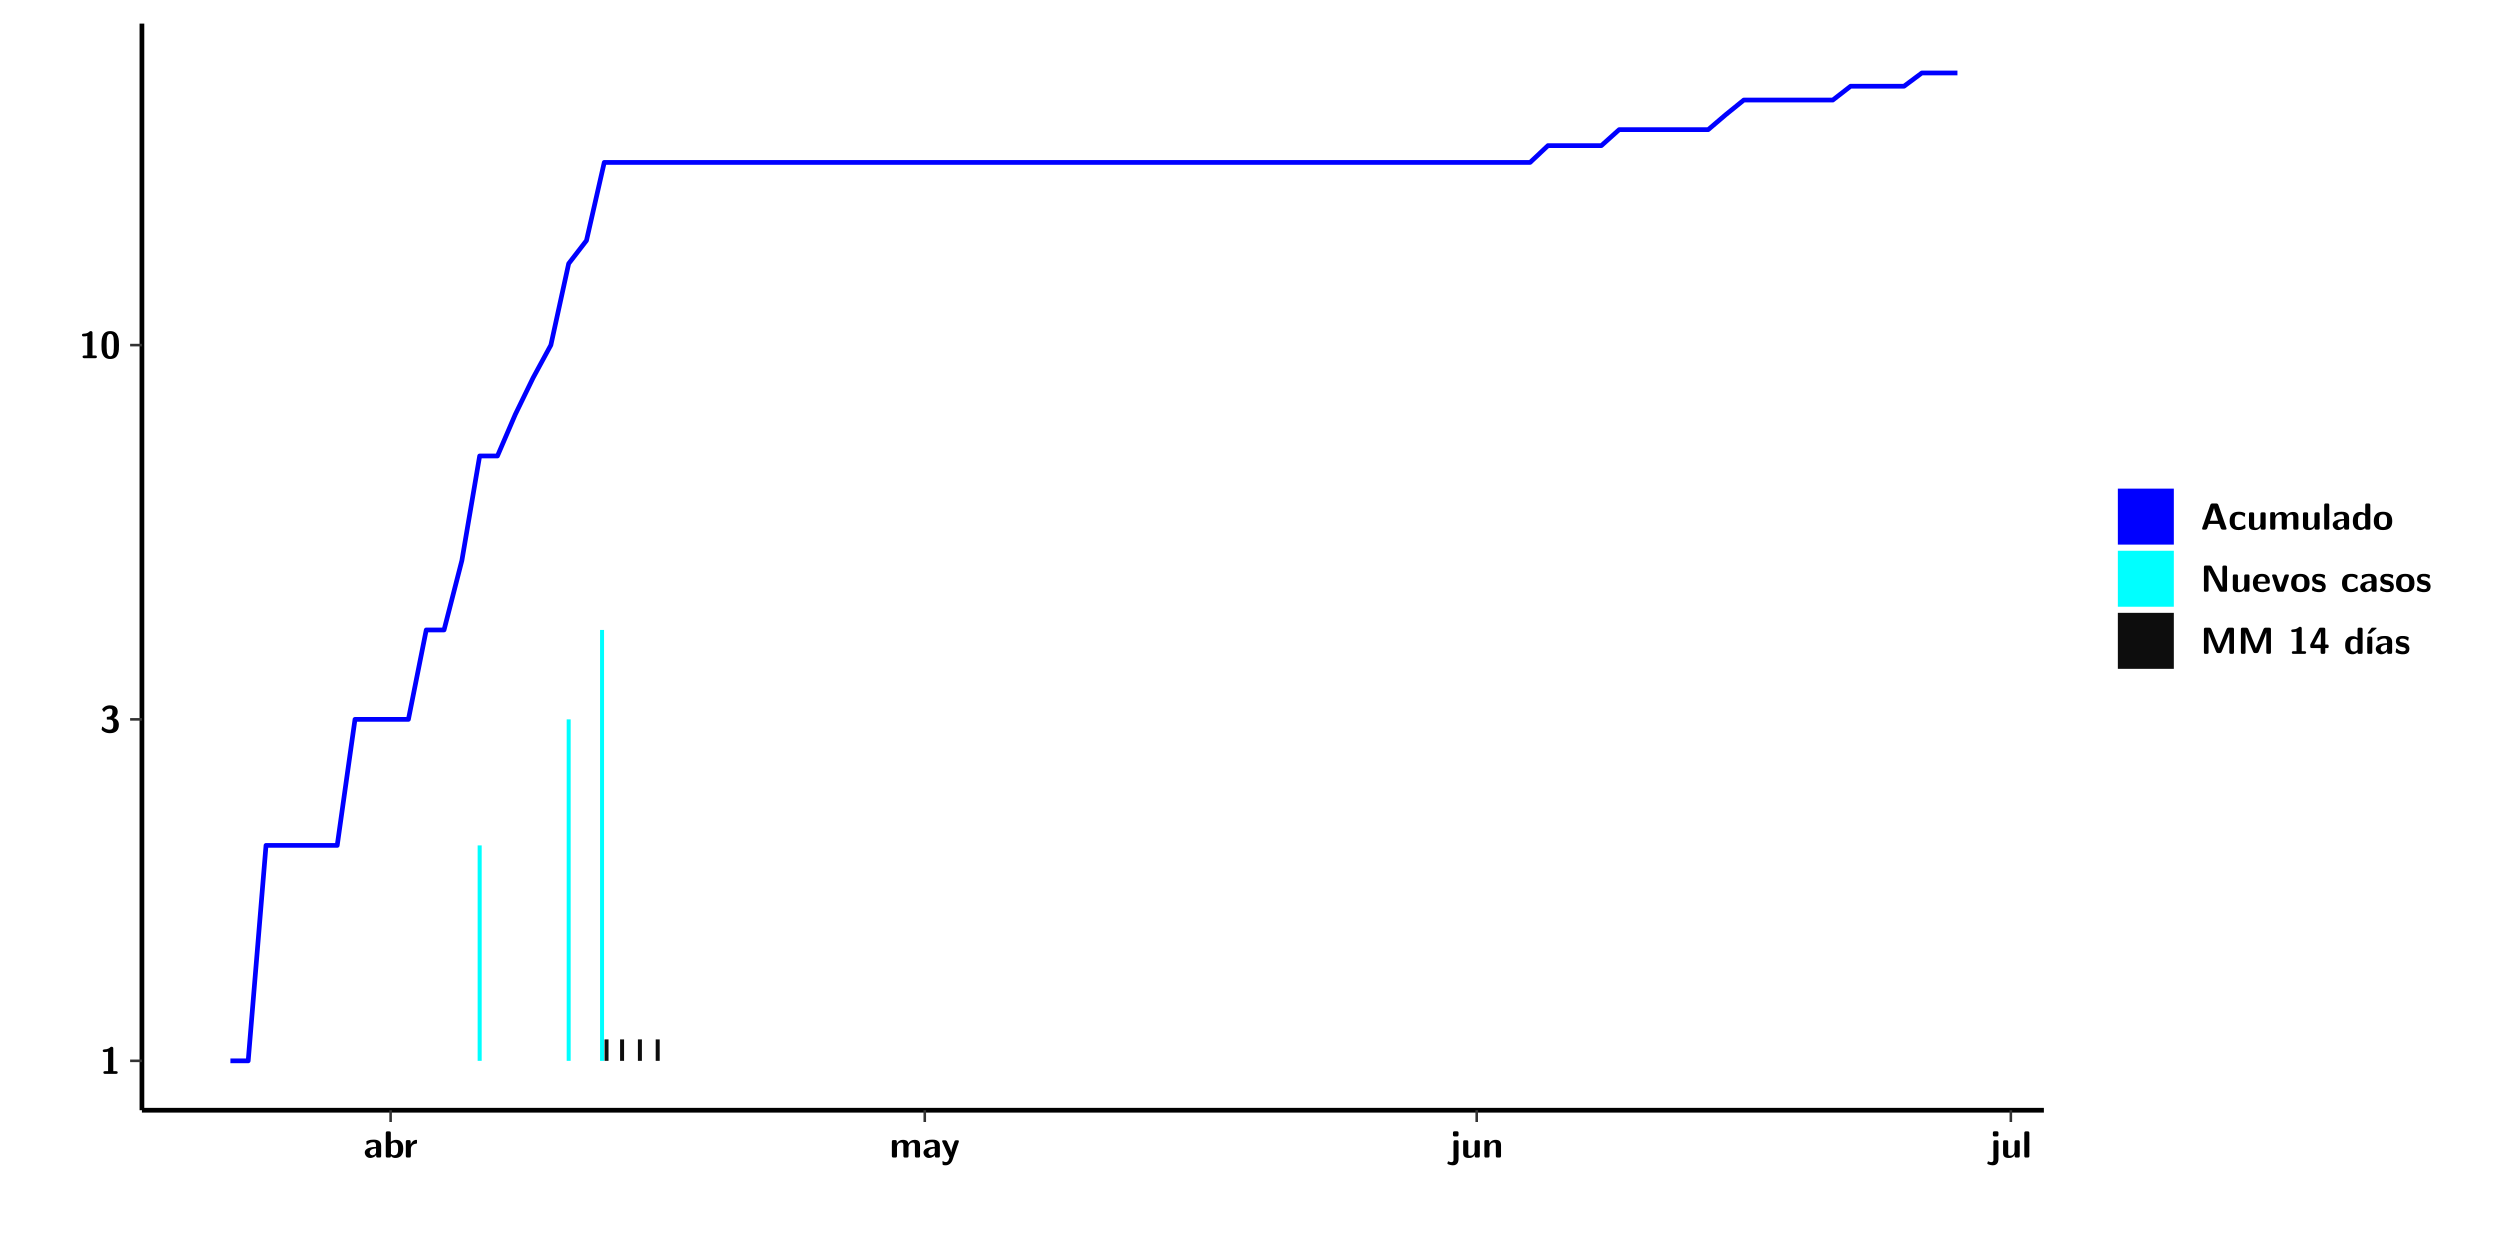
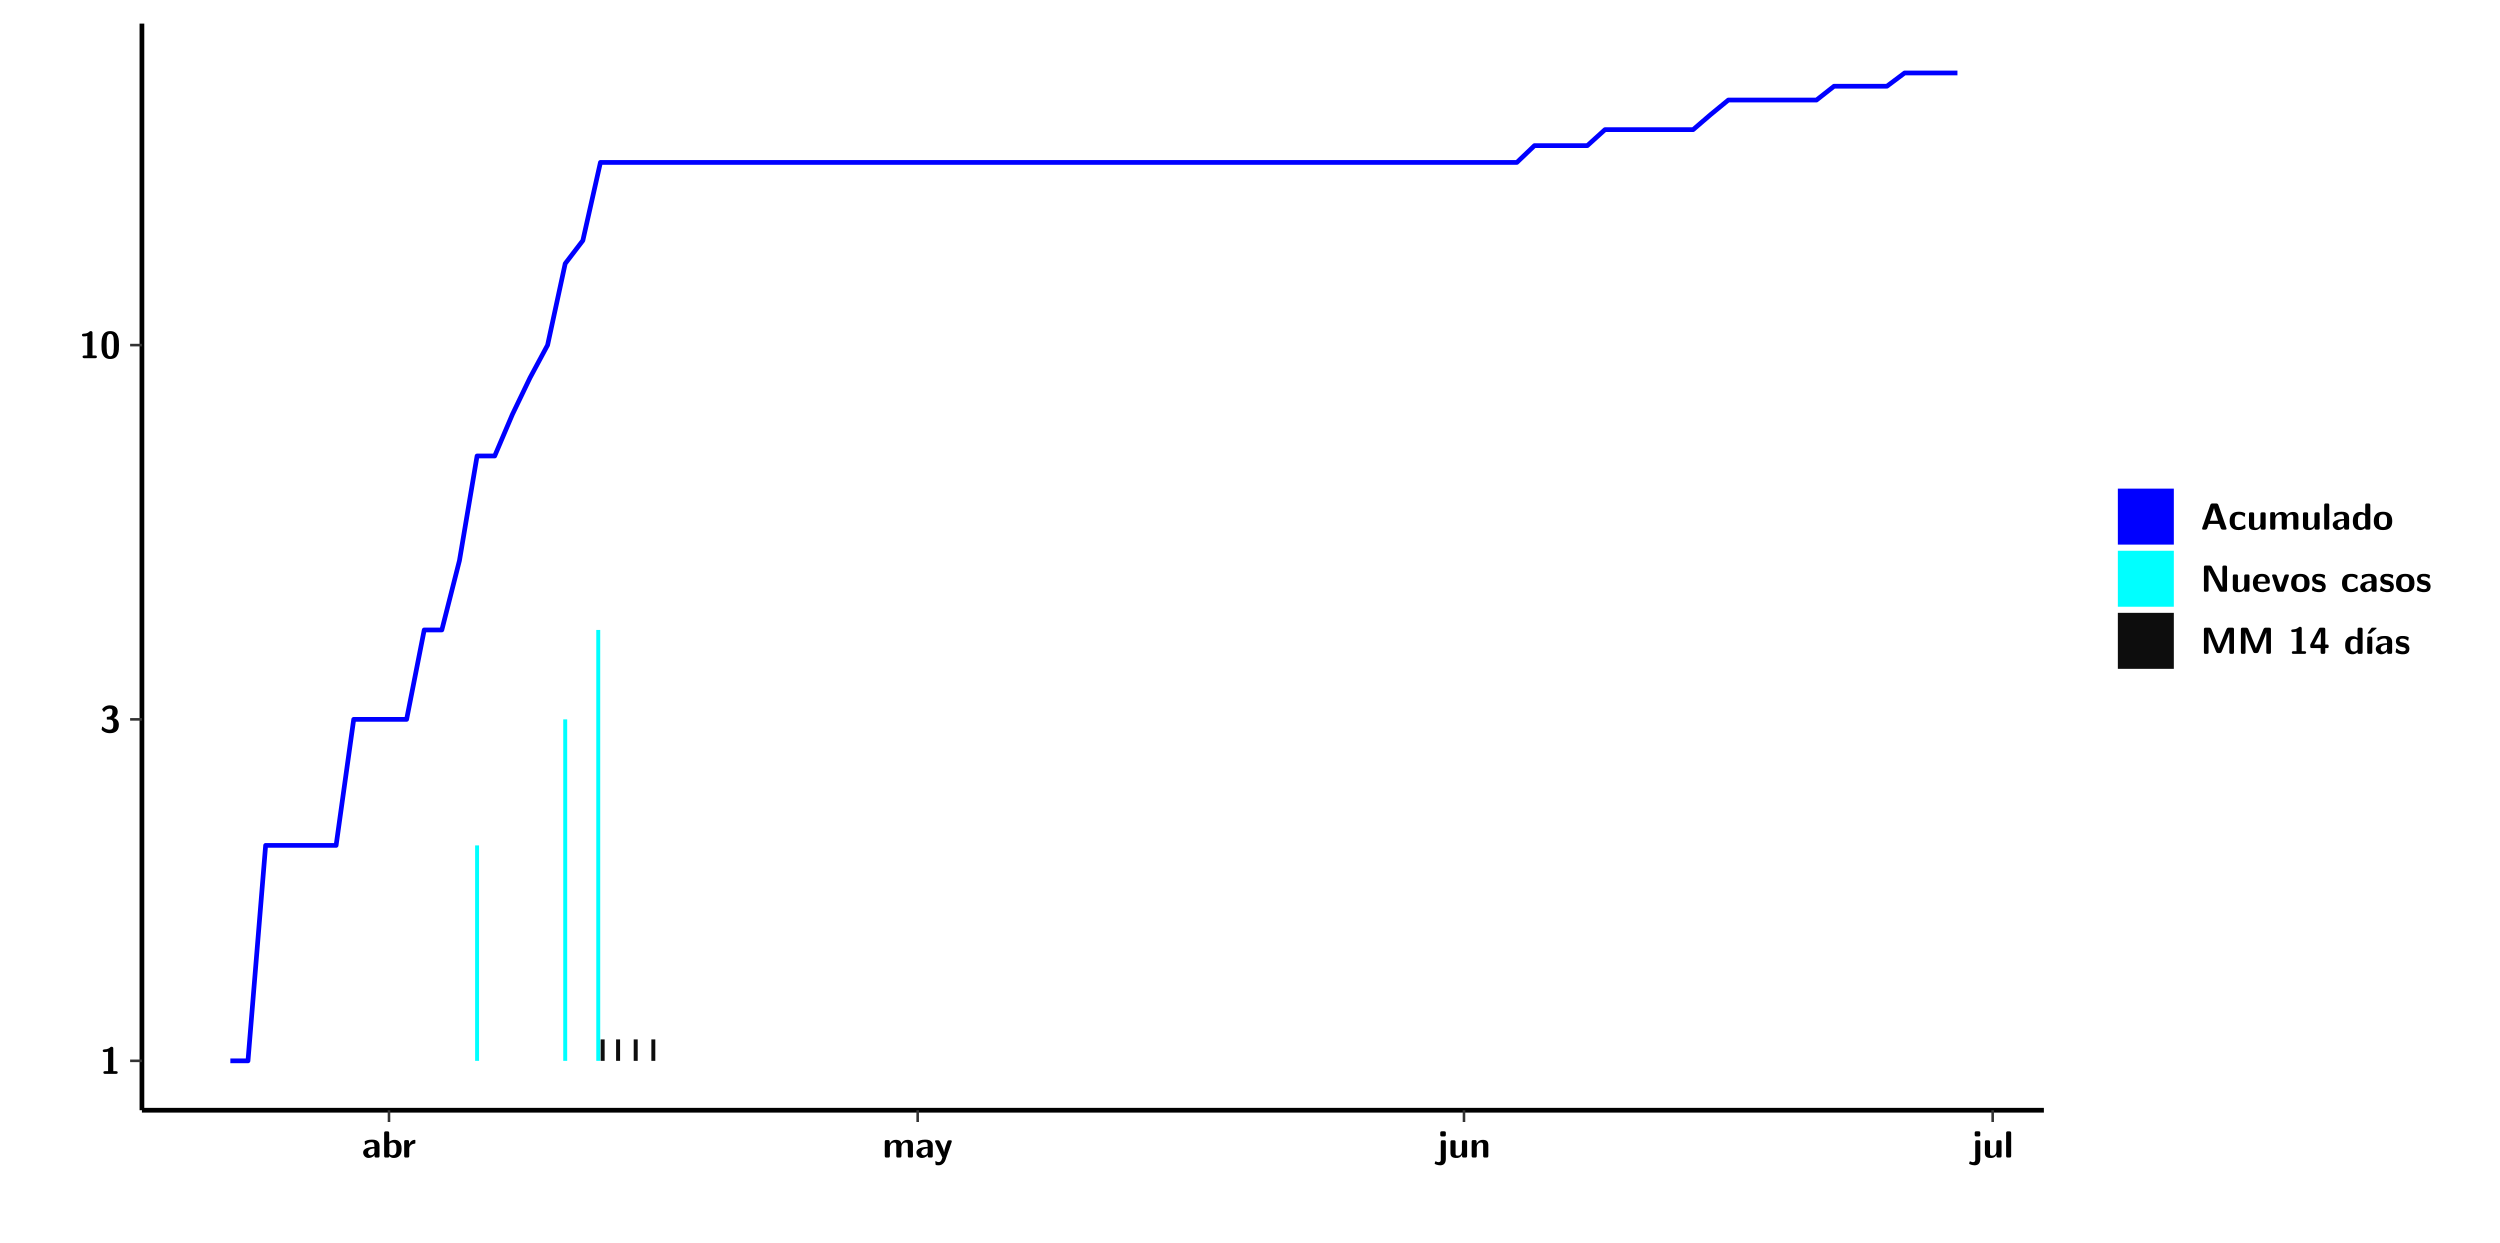
<svg xmlns="http://www.w3.org/2000/svg" xmlns:xlink="http://www.w3.org/1999/xlink" width="579.653pt" height="288pt" viewBox="0 0 579.653 288" version="1.1">
  <defs>
    <g>
      <symbol overflow="visible" id="glyph0-0">
        <path style="stroke:none;" d="" />
      </symbol>
      <symbol overflow="visible" id="glyph0-1">
        <path style="stroke:none;" d="M 3.109 -5.859 C 3.109 -6.016 3.109 -6.281 2.719 -6.281 C 2.547 -6.281 2.516 -6.266 2.406 -6.156 C 2.25 -6.016 1.922 -5.688 1.047 -5.672 C 0.891 -5.672 0.672 -5.609 0.672 -5.359 C 0.672 -5.047 0.969 -5.047 1.094 -5.047 C 1.344 -5.047 1.656 -5.078 1.906 -5.156 L 1.906 -0.625 L 1.234 -0.625 C 1.109 -0.625 0.812 -0.625 0.812 -0.312 C 0.812 0 1.109 0 1.234 0 L 3.719 0 C 3.828 0 4.141 0 4.141 -0.312 C 4.141 -0.625 3.828 -0.625 3.719 -0.625 L 3.109 -0.625 Z M 3.109 -5.859 " />
      </symbol>
      <symbol overflow="visible" id="glyph0-2">
        <path style="stroke:none;" d="M 0.844 -4.859 C 0.906 -4.766 0.953 -4.766 0.969 -4.766 C 1.031 -4.766 1.047 -4.797 1.094 -4.859 C 1.547 -5.5 2.172 -5.5 2.281 -5.5 C 2.844 -5.5 2.922 -5.203 2.922 -4.781 C 2.922 -4.656 2.922 -4.234 2.641 -3.906 C 2.438 -3.656 2.219 -3.641 1.953 -3.625 C 1.859 -3.609 1.688 -3.609 1.672 -3.578 C 1.609 -3.562 1.609 -3.5 1.609 -3.359 L 1.609 -3.203 C 1.609 -2.984 1.609 -2.969 1.844 -2.969 L 2.219 -2.969 C 3.031 -2.969 3.125 -2.469 3.125 -1.797 C 3.125 -1.203 3.062 -0.625 2.266 -0.625 C 1.984 -0.625 1.328 -0.688 0.75 -1.25 C 0.672 -1.328 0.656 -1.328 0.625 -1.328 C 0.531 -1.328 0.516 -1.25 0.516 -1.234 C 0.516 -1.234 0.406 -0.672 0.406 -0.625 C 0.406 -0.516 1.156 0.188 2.312 0.188 C 3.812 0.188 4.406 -0.609 4.406 -1.781 C 4.406 -2.562 3.984 -3.109 3.203 -3.297 C 3.906 -3.688 4.141 -4.266 4.141 -4.766 C 4.141 -6.156 2.891 -6.281 2.328 -6.281 C 1.125 -6.281 0.531 -5.422 0.531 -5.344 C 0.531 -5.297 0.594 -5.219 0.594 -5.219 Z M 0.844 -4.859 " />
      </symbol>
      <symbol overflow="visible" id="glyph0-3">
        <path style="stroke:none;" d="M 4.438 -3 C 4.438 -4.203 4.438 -6.281 2.406 -6.281 C 0.375 -6.281 0.375 -4.219 0.375 -3 C 0.375 -1.812 0.375 0.188 2.406 0.188 C 4.438 0.188 4.438 -1.781 4.438 -3 Z M 2.406 -0.438 C 1.75 -0.438 1.656 -1.25 1.625 -1.484 C 1.562 -1.953 1.562 -2.766 1.562 -3.125 C 1.562 -3.641 1.562 -4.203 1.625 -4.641 C 1.641 -4.875 1.734 -5.641 2.406 -5.641 C 3.047 -5.641 3.156 -4.906 3.188 -4.734 C 3.25 -4.281 3.25 -3.594 3.25 -3.125 C 3.25 -2.625 3.25 -1.953 3.188 -1.469 C 3.156 -1.234 3.062 -0.438 2.406 -0.438 Z M 2.406 -0.438 " />
      </symbol>
      <symbol overflow="visible" id="glyph0-4">
        <path style="stroke:none;" d="M 4.062 -2.766 C 4.062 -4.156 2.734 -4.156 2.297 -4.156 C 1.891 -4.156 1.453 -4.125 0.859 -3.891 C 0.672 -3.797 0.625 -3.781 0.625 -3.688 C 0.625 -3.625 0.688 -3.109 0.688 -3.047 C 0.703 -2.984 0.75 -2.938 0.812 -2.938 C 0.844 -2.938 0.875 -2.969 0.906 -3 C 1.281 -3.391 1.719 -3.578 2.266 -3.578 C 2.734 -3.578 2.875 -3.297 2.875 -2.781 L 2.875 -2.469 C 2.562 -2.469 0.266 -2.453 0.266 -1.172 C 0.266 -0.547 0.766 0.094 1.531 0.094 C 1.828 0.094 2.484 0.016 2.906 -0.594 L 2.906 -0.422 C 2.906 -0.141 2.969 0 3.328 0 L 3.641 0 C 3.984 0 4.062 -0.109 4.062 -0.422 Z M 2.875 -1.344 C 2.875 -0.531 2.047 -0.531 2.016 -0.531 C 1.641 -0.531 1.406 -0.844 1.406 -1.188 C 1.406 -2.047 2.625 -2.109 2.875 -2.109 Z M 2.875 -1.344 " />
      </symbol>
      <symbol overflow="visible" id="glyph0-5">
        <path style="stroke:none;" d="M 1.703 -5.656 C 1.703 -5.938 1.641 -6.078 1.281 -6.078 L 0.953 -6.078 C 0.641 -6.078 0.531 -5.984 0.531 -5.656 L 0.531 -0.422 C 0.531 -0.109 0.625 0 0.953 0 L 1.312 0 C 1.453 0 1.719 0 1.734 -0.344 C 2.125 0.094 2.578 0.094 2.719 0.094 C 4.578 0.094 4.578 -1.594 4.578 -2.031 C 4.578 -2.453 4.578 -4.109 2.938 -4.109 C 2.219 -4.109 1.781 -3.703 1.703 -3.625 Z M 1.734 -3.172 C 1.844 -3.281 2.109 -3.484 2.5 -3.484 C 3.391 -3.484 3.391 -2.672 3.391 -2.016 C 3.391 -1.375 3.391 -0.531 2.406 -0.531 C 2.047 -0.531 1.828 -0.75 1.734 -0.875 Z M 1.734 -3.172 " />
      </symbol>
      <symbol overflow="visible" id="glyph0-6">
        <path style="stroke:none;" d="M 1.703 -2.016 C 1.703 -2.844 2.391 -3.188 2.938 -3.219 C 3.109 -3.234 3.125 -3.234 3.125 -3.469 L 3.125 -3.875 C 3.125 -4.047 3.125 -4.109 2.969 -4.109 C 2.719 -4.109 2.078 -4.031 1.672 -3.078 L 1.656 -3.078 L 1.656 -3.641 C 1.656 -3.922 1.594 -4.062 1.234 -4.062 L 0.953 -4.062 C 0.641 -4.062 0.531 -3.969 0.531 -3.641 L 0.531 -0.422 C 0.531 -0.109 0.625 0 0.953 0 L 1.281 0 C 1.609 0 1.703 -0.109 1.703 -0.422 Z M 1.703 -2.016 " />
      </symbol>
      <symbol overflow="visible" id="glyph0-7">
        <path style="stroke:none;" d="M 7.062 -2.844 C 7.062 -3.75 6.672 -4.109 5.781 -4.109 C 5.156 -4.109 4.688 -3.828 4.359 -3.25 C 4.219 -4.078 3.484 -4.109 3.109 -4.109 C 2.938 -4.109 2.578 -4.109 2.188 -3.828 C 1.906 -3.625 1.734 -3.344 1.672 -3.203 L 1.672 -3.641 C 1.672 -3.922 1.609 -4.062 1.25 -4.062 L 0.953 -4.062 C 0.625 -4.062 0.531 -3.969 0.531 -3.641 L 0.531 -0.422 C 0.531 -0.109 0.625 0 0.953 0 L 1.297 0 C 1.625 0 1.719 -0.109 1.719 -0.422 L 1.719 -2.359 C 1.719 -3.141 2.25 -3.484 2.688 -3.484 C 3.109 -3.484 3.203 -3.297 3.203 -2.828 L 3.203 -0.422 C 3.203 -0.109 3.297 0 3.625 0 L 3.969 0 C 4.297 0 4.391 -0.109 4.391 -0.422 L 4.391 -2.359 C 4.391 -3.141 4.922 -3.484 5.359 -3.484 C 5.781 -3.484 5.875 -3.297 5.875 -2.828 L 5.875 -0.422 C 5.875 -0.109 5.969 0 6.297 0 L 6.641 0 C 6.984 0 7.062 -0.109 7.062 -0.422 Z M 7.062 -2.844 " />
      </symbol>
      <symbol overflow="visible" id="glyph0-8">
        <path style="stroke:none;" d="M 4.109 -3.609 C 4.141 -3.719 4.141 -3.734 4.141 -3.781 C 4.141 -4.016 3.906 -4.016 3.797 -4.016 L 3.609 -4.016 C 3.469 -4.016 3.266 -4.016 3.141 -3.812 C 3.109 -3.766 2.406 -1.828 2.359 -1.25 L 2.344 -1.25 C 2.312 -1.672 1.953 -2.484 1.562 -3.328 C 1.328 -3.891 1.266 -4.016 0.828 -4.016 L 0.594 -4.016 C 0.469 -4.016 0.25 -4.016 0.25 -3.781 C 0.25 -3.75 0.281 -3.688 0.297 -3.641 L 1.953 0 C 1.891 0.188 1.859 0.281 1.828 0.375 C 1.734 0.656 1.578 1.047 1.109 1.047 C 0.812 1.047 0.609 0.922 0.516 0.875 C 0.469 0.844 0.453 0.828 0.422 0.828 C 0.391 0.828 0.312 0.859 0.312 0.969 C 0.312 1.031 0.375 1.641 0.391 1.672 C 0.469 1.781 0.953 1.797 1.094 1.797 C 2.172 1.797 2.609 0.766 2.672 0.547 Z M 4.109 -3.609 " />
      </symbol>
      <symbol overflow="visible" id="glyph0-9">
        <path style="stroke:none;" d="M 1.969 -5.672 C 1.969 -5.953 1.906 -6.094 1.547 -6.094 L 1.094 -6.094 C 0.766 -6.094 0.672 -5.984 0.672 -5.672 L 0.672 -5.312 C 0.672 -5.031 0.734 -4.891 1.094 -4.891 L 1.547 -4.891 C 1.875 -4.891 1.969 -5 1.969 -5.312 Z M 0.797 0.484 C 0.797 0.703 0.797 1.062 0.25 1.062 C 0.156 1.062 -0.094 1.031 -0.266 0.922 C -0.359 0.875 -0.375 0.875 -0.406 0.875 C -0.484 0.875 -0.5 0.922 -0.547 1.094 C -0.609 1.281 -0.625 1.359 -0.625 1.391 C -0.625 1.547 0.109 1.797 0.656 1.797 C 1.625 1.797 1.969 1.141 1.969 0.281 L 1.969 -3.594 C 1.969 -3.875 1.906 -4.016 1.547 -4.016 L 1.219 -4.016 C 0.891 -4.016 0.797 -3.906 0.797 -3.594 Z M 0.797 0.484 " />
      </symbol>
      <symbol overflow="visible" id="glyph0-10">
        <path style="stroke:none;" d="M 4.391 -3.594 C 4.391 -3.875 4.328 -4.016 3.969 -4.016 L 3.609 -4.016 C 3.281 -4.016 3.188 -3.906 3.188 -3.594 L 3.188 -1.516 C 3.188 -0.938 2.891 -0.438 2.266 -0.438 C 1.766 -0.438 1.719 -0.562 1.719 -1.031 L 1.719 -3.594 C 1.719 -3.875 1.656 -4.016 1.297 -4.016 L 0.953 -4.016 C 0.625 -4.016 0.531 -3.922 0.531 -3.594 L 0.531 -1.109 C 0.531 -0.172 1.031 0.094 1.953 0.094 C 2.188 0.094 2.812 0.094 3.219 -0.656 L 3.219 -0.422 C 3.219 -0.141 3.281 0 3.641 0 L 3.969 0 C 4.297 0 4.391 -0.109 4.391 -0.422 Z M 4.391 -3.594 " />
      </symbol>
      <symbol overflow="visible" id="glyph0-11">
        <path style="stroke:none;" d="M 4.391 -2.844 C 4.391 -3.75 4 -4.109 3.109 -4.109 C 2.188 -4.109 1.781 -3.438 1.672 -3.203 L 1.672 -3.641 C 1.672 -3.922 1.609 -4.062 1.25 -4.062 L 0.953 -4.062 C 0.625 -4.062 0.531 -3.969 0.531 -3.641 L 0.531 -0.422 C 0.531 -0.109 0.625 0 0.953 0 L 1.297 0 C 1.625 0 1.719 -0.109 1.719 -0.422 L 1.719 -2.359 C 1.719 -3.125 2.219 -3.484 2.688 -3.484 C 3.109 -3.484 3.188 -3.281 3.188 -2.828 L 3.188 -0.422 C 3.188 -0.141 3.25 0 3.609 0 L 3.969 0 C 4.297 0 4.391 -0.109 4.391 -0.422 Z M 4.391 -2.844 " />
      </symbol>
      <symbol overflow="visible" id="glyph0-12">
        <path style="stroke:none;" d="M 1.703 -5.656 C 1.703 -5.938 1.641 -6.078 1.281 -6.078 L 0.953 -6.078 C 0.641 -6.078 0.531 -5.984 0.531 -5.656 L 0.531 -0.422 C 0.531 -0.109 0.625 0 0.953 0 L 1.281 0 C 1.609 0 1.703 -0.109 1.703 -0.422 Z M 1.703 -5.656 " />
      </symbol>
      <symbol overflow="visible" id="glyph0-13">
        <path style="stroke:none;" d="M 4.156 -5.703 C 4.031 -6.078 3.766 -6.078 3.594 -6.078 L 2.828 -6.078 C 2.641 -6.078 2.391 -6.078 2.266 -5.703 L 0.406 -0.406 C 0.375 -0.297 0.375 -0.281 0.375 -0.234 C 0.375 0 0.594 0 0.703 0 L 1.031 0 C 1.188 0 1.453 0 1.578 -0.344 L 1.922 -1.328 L 4.344 -1.328 L 4.641 -0.484 C 4.75 -0.172 4.812 0 5.234 0 L 5.703 0 C 5.828 0 6.047 0 6.047 -0.234 C 6.047 -0.281 6.047 -0.297 6 -0.406 Z M 2.812 -3.938 C 2.938 -4.328 3.062 -4.656 3.125 -4.969 L 3.141 -4.969 C 3.188 -4.766 3.188 -4.75 3.25 -4.547 L 4.078 -2.078 L 2.188 -2.078 Z M 2.812 -3.938 " />
      </symbol>
      <symbol overflow="visible" id="glyph0-14">
        <path style="stroke:none;" d="M 4 -0.438 C 4 -0.531 3.969 -0.938 3.953 -1.047 C 3.953 -1.078 3.938 -1.172 3.844 -1.172 C 3.812 -1.172 3.797 -1.172 3.703 -1.078 C 3.562 -0.953 3.141 -0.594 2.422 -0.594 C 1.516 -0.594 1.516 -1.469 1.516 -2.031 C 1.516 -2.75 1.562 -3.484 2.453 -3.484 C 3.031 -3.484 3.266 -3.344 3.578 -3.078 C 3.688 -2.984 3.703 -2.984 3.734 -2.984 C 3.828 -2.984 3.844 -3.062 3.844 -3.094 C 3.859 -3.172 3.953 -3.656 3.953 -3.703 C 3.953 -3.781 3.891 -3.812 3.75 -3.891 C 3.328 -4.078 3.062 -4.156 2.453 -4.156 C 1.141 -4.156 0.328 -3.547 0.328 -2.016 C 0.328 -0.562 1.078 0.094 2.406 0.094 C 2.641 0.094 3.172 0.094 3.75 -0.203 C 4 -0.344 4 -0.344 4 -0.438 Z M 4 -0.438 " />
      </symbol>
      <symbol overflow="visible" id="glyph0-15">
        <path style="stroke:none;" d="M 4.375 -5.656 C 4.375 -5.938 4.312 -6.078 3.953 -6.078 L 3.625 -6.078 C 3.297 -6.078 3.203 -5.969 3.203 -5.656 L 3.203 -3.672 C 2.812 -4.047 2.375 -4.109 2.109 -4.109 C 0.328 -4.109 0.328 -2.422 0.328 -2 C 0.328 -1.594 0.328 0.094 2.062 0.094 C 2.422 0.094 2.812 -0.016 3.188 -0.406 C 3.188 -0.094 3.297 0 3.609 0 L 3.953 0 C 4.281 0 4.375 -0.109 4.375 -0.422 Z M 3.188 -1.094 C 3.188 -0.953 3.188 -0.875 2.922 -0.688 C 2.703 -0.547 2.5 -0.531 2.406 -0.531 C 1.516 -0.531 1.516 -1.344 1.516 -2 C 1.516 -2.656 1.516 -3.484 2.5 -3.484 C 2.75 -3.484 2.984 -3.391 3.188 -3.203 Z M 3.188 -1.094 " />
      </symbol>
      <symbol overflow="visible" id="glyph0-16">
        <path style="stroke:none;" d="M 4.547 -1.969 C 4.547 -3.406 3.844 -4.156 2.406 -4.156 C 0.953 -4.156 0.266 -3.391 0.266 -1.969 C 0.266 -0.547 1.031 0.094 2.406 0.094 C 3.781 0.094 4.547 -0.531 4.547 -1.969 Z M 2.406 -0.594 C 1.469 -0.594 1.469 -1.375 1.469 -2.078 C 1.469 -2.75 1.469 -3.531 2.406 -3.531 C 3.344 -3.531 3.344 -2.766 3.344 -2.078 C 3.344 -1.391 3.344 -0.594 2.406 -0.594 Z M 2.406 -0.594 " />
      </symbol>
      <symbol overflow="visible" id="glyph0-17">
        <path style="stroke:none;" d="M 2.656 -5.734 C 2.469 -6.078 2.203 -6.078 2.031 -6.078 L 1.219 -6.078 C 0.906 -6.078 0.797 -5.984 0.797 -5.656 L 0.797 -0.422 C 0.797 -0.109 0.891 0 1.219 0 L 1.453 0 C 1.781 0 1.875 -0.109 1.875 -0.422 L 1.875 -5.016 L 1.891 -5.016 L 4.297 -0.344 C 4.484 0 4.75 0 4.922 0 L 5.734 0 C 6.062 0 6.156 -0.109 6.156 -0.422 L 6.156 -5.656 C 6.156 -5.938 6.094 -6.078 5.734 -6.078 L 5.5 -6.078 C 5.156 -6.078 5.078 -5.969 5.078 -5.656 L 5.078 -1.062 L 5.062 -1.062 Z M 2.656 -5.734 " />
      </symbol>
      <symbol overflow="visible" id="glyph0-18">
        <path style="stroke:none;" d="M 3.781 -1.875 C 3.984 -1.875 4.203 -1.891 4.203 -2.281 C 4.203 -3.406 3.672 -4.156 2.359 -4.156 C 0.969 -4.156 0.266 -3.375 0.266 -2.047 C 0.266 -0.609 1.109 0.094 2.484 0.094 C 2.812 0.094 3.312 0.047 3.891 -0.234 C 4.078 -0.328 4.141 -0.359 4.141 -0.469 C 4.141 -0.531 4.125 -0.781 4.109 -0.844 C 4.078 -1.125 4.062 -1.125 3.984 -1.125 C 3.953 -1.125 3.938 -1.125 3.844 -1.047 C 3.328 -0.594 2.797 -0.531 2.516 -0.531 C 1.531 -0.531 1.422 -1.312 1.391 -1.875 Z M 1.406 -2.344 C 1.422 -2.875 1.609 -3.531 2.359 -3.531 C 3.062 -3.531 3.203 -3.031 3.219 -2.344 Z M 1.406 -2.344 " />
      </symbol>
      <symbol overflow="visible" id="glyph0-19">
        <path style="stroke:none;" d="M 4.109 -3.609 C 4.141 -3.719 4.141 -3.75 4.141 -3.766 C 4.141 -4.016 3.922 -4.016 3.797 -4.016 L 3.609 -4.016 C 3.25 -4.016 3.141 -3.891 3.062 -3.641 L 2.203 -0.984 L 1.328 -3.641 C 1.266 -3.828 1.203 -4.016 0.781 -4.016 L 0.578 -4.016 C 0.453 -4.016 0.234 -4.016 0.234 -3.766 C 0.234 -3.75 0.234 -3.719 0.266 -3.609 L 1.312 -0.375 C 1.438 0 1.703 0 1.859 0 L 2.5 0 C 2.672 0 2.938 0 3.062 -0.375 Z M 4.109 -3.609 " />
      </symbol>
      <symbol overflow="visible" id="glyph0-20">
        <path style="stroke:none;" d="M 3.469 -1.234 C 3.469 -1.734 3.203 -2.031 3.047 -2.172 C 2.703 -2.484 2.391 -2.547 2.031 -2.609 C 1.547 -2.703 1.188 -2.766 1.188 -3.109 C 1.188 -3.469 1.484 -3.547 1.828 -3.547 C 2.406 -3.547 2.719 -3.328 2.953 -3.125 C 3.047 -3.047 3.062 -3.047 3.094 -3.047 C 3.188 -3.047 3.203 -3.125 3.203 -3.156 C 3.219 -3.219 3.312 -3.719 3.312 -3.766 C 3.312 -3.906 2.844 -4.031 2.75 -4.062 C 2.406 -4.156 2.125 -4.156 1.891 -4.156 C 1.5 -4.156 0.328 -4.156 0.328 -2.906 C 0.328 -2.484 0.516 -2.219 0.75 -2 C 1.062 -1.734 1.406 -1.672 1.906 -1.562 C 2.156 -1.531 2.609 -1.453 2.609 -1.062 C 2.609 -0.656 2.266 -0.594 1.922 -0.594 C 1.531 -0.594 1.047 -0.703 0.625 -1.188 C 0.594 -1.234 0.562 -1.266 0.516 -1.266 C 0.422 -1.266 0.406 -1.188 0.391 -1.125 C 0.375 -1.016 0.266 -0.516 0.266 -0.422 C 0.266 -0.266 0.922 -0.062 0.922 -0.047 C 1.406 0.094 1.766 0.094 1.922 0.094 C 2.359 0.094 3.469 0.062 3.469 -1.234 Z M 3.469 -1.234 " />
      </symbol>
      <symbol overflow="visible" id="glyph0-21">
        <path style="stroke:none;" d="M 4.859 -2.859 C 4.688 -2.422 4.359 -1.609 4.281 -1.312 C 4.203 -1.625 3.844 -2.484 3.656 -2.953 L 2.531 -5.719 C 2.391 -6.078 2.109 -6.078 1.953 -6.078 L 1.219 -6.078 C 0.906 -6.078 0.797 -5.984 0.797 -5.656 L 0.797 -0.422 C 0.797 -0.109 0.891 0 1.219 0 L 1.453 0 C 1.781 0 1.875 -0.109 1.875 -0.422 L 1.875 -4.953 L 1.891 -4.953 C 1.984 -4.562 2.375 -3.578 2.578 -3.062 L 3.609 -0.562 C 3.766 -0.188 3.969 -0.188 4.266 -0.188 C 4.562 -0.188 4.781 -0.188 4.938 -0.562 L 6.062 -3.328 C 6.141 -3.531 6.625 -4.719 6.672 -4.953 L 6.688 -4.953 L 6.688 -0.422 C 6.688 -0.141 6.75 0 7.109 0 L 7.344 0 C 7.672 0 7.766 -0.109 7.766 -0.422 L 7.766 -5.656 C 7.766 -5.938 7.703 -6.078 7.344 -6.078 L 6.609 -6.078 C 6.391 -6.078 6.172 -6.062 6.016 -5.703 Z M 4.859 -2.859 " />
      </symbol>
      <symbol overflow="visible" id="glyph0-22">
        <path style="stroke:none;" d="M 0.344 -2.297 C 0.266 -2.172 0.266 -2.141 0.266 -1.984 L 0.266 -1.766 C 0.266 -1.484 0.328 -1.344 0.688 -1.344 L 2.672 -1.344 L 2.672 -0.422 C 2.672 -0.141 2.719 0 3.078 0 L 3.328 0 C 3.656 0 3.75 -0.109 3.75 -0.422 L 3.75 -1.344 L 4.125 -1.344 C 4.391 -1.344 4.547 -1.406 4.547 -1.75 C 4.547 -2.078 4.422 -2.172 4.125 -2.172 L 3.75 -2.172 L 3.75 -5.656 C 3.75 -5.984 3.656 -6.078 3.328 -6.078 L 2.688 -6.078 C 2.531 -6.078 2.391 -6.078 2.281 -5.875 Z M 1.188 -2.172 C 2.578 -4.75 2.672 -5.016 2.703 -5.156 L 2.719 -5.156 L 2.719 -2.172 Z M 1.188 -2.172 " />
      </symbol>
      <symbol overflow="visible" id="glyph0-23">
        <path style="stroke:none;" d="M 3.906 -5.844 C 3.953 -5.875 4 -5.922 4 -5.969 C 4 -6.078 3.906 -6.078 3.766 -6.078 L 3.047 -6.078 C 2.875 -6.078 2.859 -6.078 2.781 -5.984 L 2.031 -4.953 C 1.953 -4.859 1.953 -4.844 1.953 -4.828 C 1.953 -4.703 2.047 -4.703 2.188 -4.703 L 2.516 -4.703 Z M 3.906 -5.844 " />
      </symbol>
      <symbol overflow="visible" id="glyph0-24">
        <path style="stroke:none;" d="M 1.703 -3.594 C 1.703 -3.875 1.641 -4.016 1.281 -4.016 L 0.953 -4.016 C 0.641 -4.016 0.531 -3.922 0.531 -3.594 L 0.531 -0.422 C 0.531 -0.109 0.625 0 0.953 0 L 1.281 0 C 1.609 0 1.703 -0.109 1.703 -0.422 Z M 1.703 -3.594 " />
      </symbol>
    </g>
    <clipPath id="clip1">
      <path d="M 0 0 L 576.008 0 L 576.008 288 L 0 288 Z M 0 0 " />
    </clipPath>
    <clipPath id="clip2">
      <path d="M 32.906 5.477 L 473.898 5.477 L 473.898 257.414 L 32.906 257.414 Z M 32.906 5.477 " />
    </clipPath>
  </defs>
  <g id="surface1">
    <g clip-path="url(#clip1)" clip-rule="nonzero">
      <path style="fill-rule:nonzero;fill:rgb(100%,100%,100%);fill-opacity:1;stroke-width:0.598;stroke-linecap:round;stroke-linejoin:round;stroke:rgb(100%,100%,100%);stroke-opacity:1;stroke-miterlimit:10;" d="M 0 0 L 0 288.004 L 576.008 288.004 L 576.008 0 Z M 0 0 " transform="matrix(1,0,0,-1,0,288)" />
    </g>
    <g clip-path="url(#clip2)" clip-rule="nonzero">
      <path style=" stroke:none;fill-rule:nonzero;fill:rgb(100%,100%,100%);fill-opacity:1;" d="M 32.906 257.414 L 32.906 5.477 L 473.898 5.477 L 473.898 257.414 Z M 32.906 257.414 " />
    </g>
-     <path style=" stroke:none;fill-rule:nonzero;fill:rgb(0%,100%,100%);fill-opacity:1;" d="M 110.746 245.969 L 110.746 196.016 L 111.684 196.016 L 111.684 245.969 Z M 110.746 245.969 " />
-     <path style=" stroke:none;fill-rule:nonzero;fill:rgb(0%,100%,100%);fill-opacity:1;" d="M 131.391 245.969 L 131.391 166.793 L 132.316 166.793 L 132.316 245.969 Z M 131.391 245.969 " />
-     <path style=" stroke:none;fill-rule:nonzero;fill:rgb(0%,100%,100%);fill-opacity:1;" d="M 139.129 245.969 L 139.129 146.059 L 140.055 146.059 L 140.055 245.969 Z M 139.129 245.969 " />
-     <path style=" stroke:none;fill-rule:nonzero;fill:rgb(4.999%,4.999%,4.999%);fill-opacity:1;" d="M 140.168 245.969 L 140.168 240.996 L 141.094 240.996 L 141.094 245.969 Z M 140.168 245.969 " />
-     <path style=" stroke:none;fill-rule:nonzero;fill:rgb(4.999%,4.999%,4.999%);fill-opacity:1;" d="M 143.773 245.969 L 143.773 240.996 L 144.699 240.996 L 144.699 245.969 Z M 143.773 245.969 " />
-     <path style=" stroke:none;fill-rule:nonzero;fill:rgb(4.999%,4.999%,4.999%);fill-opacity:1;" d="M 147.906 245.969 L 147.906 240.996 L 148.832 240.996 L 148.832 245.969 Z M 147.906 245.969 " />
-     <path style=" stroke:none;fill-rule:nonzero;fill:rgb(4.999%,4.999%,4.999%);fill-opacity:1;" d="M 152.031 245.969 L 152.031 240.996 L 152.957 240.996 L 152.957 245.969 Z M 152.031 245.969 " />
-     <path style="fill:none;stroke-width:1.096;stroke-linecap:butt;stroke-linejoin:round;stroke:rgb(0%,0%,100%);stroke-opacity:1;stroke-miterlimit:10;" d="M 53.422 42.031 L 57.547 42.031 L 61.68 91.984 L 78.188 91.984 L 82.312 121.207 L 94.695 121.207 L 98.832 141.941 L 102.957 141.941 L 107.09 158.031 L 111.215 182.277 L 115.34 182.277 L 119.473 191.895 L 123.598 200.383 L 127.723 207.984 L 131.855 226.883 L 135.98 232.23 L 140.105 250.344 L 354.773 250.344 L 358.91 254.238 L 371.293 254.238 L 375.418 257.938 L 396.059 257.938 L 400.184 261.453 L 404.32 264.801 L 424.953 264.801 L 429.086 268.008 L 441.469 268.008 L 445.594 271.078 L 453.855 271.078 " transform="matrix(1,0,0,-1,0,288)" />
+     <path style=" stroke:none;fill-rule:nonzero;fill:rgb(0%,100%,100%);fill-opacity:1;" d="M 110.16 245.969 L 110.16 196.016 L 111.074 196.016 L 111.074 245.969 Z M 110.16 245.969 " />
+     <path style=" stroke:none;fill-rule:nonzero;fill:rgb(0%,100%,100%);fill-opacity:1;" d="M 130.594 245.969 L 130.594 166.793 L 131.508 166.793 L 131.508 245.969 Z M 130.594 245.969 " />
+     <path style=" stroke:none;fill-rule:nonzero;fill:rgb(0%,100%,100%);fill-opacity:1;" d="M 138.254 245.969 L 138.254 146.059 L 139.168 146.059 L 139.168 245.969 Z M 138.254 245.969 " />
+     <path style=" stroke:none;fill-rule:nonzero;fill:rgb(4.999%,4.999%,4.999%);fill-opacity:1;" d="M 139.27 245.969 L 139.27 240.996 L 140.195 240.996 L 140.195 245.969 Z M 139.27 245.969 " />
+     <path style=" stroke:none;fill-rule:nonzero;fill:rgb(4.999%,4.999%,4.999%);fill-opacity:1;" d="M 142.848 245.969 L 142.848 240.996 L 143.773 240.996 L 143.773 245.969 Z M 142.848 245.969 " />
+     <path style=" stroke:none;fill-rule:nonzero;fill:rgb(4.999%,4.999%,4.999%);fill-opacity:1;" d="M 146.93 245.969 L 146.93 240.996 L 147.859 240.996 L 147.859 245.969 Z M 146.93 245.969 " />
+     <path style=" stroke:none;fill-rule:nonzero;fill:rgb(4.999%,4.999%,4.999%);fill-opacity:1;" d="M 151.027 245.969 L 151.027 240.996 L 151.941 240.996 L 151.941 245.969 Z M 151.027 245.969 " />
+     <path style="fill:none;stroke-width:1.096;stroke-linecap:butt;stroke-linejoin:round;stroke:rgb(0%,0%,100%);stroke-opacity:1;stroke-miterlimit:10;" d="M 53.41 42.031 L 57.496 42.031 L 61.59 91.984 L 77.93 91.984 L 82.012 121.207 L 94.277 121.207 L 98.363 141.941 L 102.445 141.941 L 106.531 158.031 L 110.617 182.277 L 114.703 182.277 L 118.797 191.895 L 122.879 200.383 L 126.965 207.984 L 131.051 226.883 L 135.137 232.23 L 139.219 250.344 L 351.707 250.344 L 355.789 254.238 L 368.043 254.238 L 372.129 257.938 L 392.562 257.938 L 396.648 261.453 L 400.73 264.801 L 421.168 264.801 L 425.25 268.008 L 437.504 268.008 L 441.602 271.078 L 453.855 271.078 " transform="matrix(1,0,0,-1,0,288)" />
    <path style="fill:none;stroke-width:1.096;stroke-linecap:butt;stroke-linejoin:round;stroke:rgb(0%,0%,0%);stroke-opacity:1;stroke-miterlimit:10;" d="M 32.906 30.586 L 32.906 282.523 " transform="matrix(1,0,0,-1,0,288)" />
    <g style="fill:rgb(0%,0%,0%);fill-opacity:1;">
      <use xlink:href="#glyph0-1" x="23.153" y="248.986" />
    </g>
    <g style="fill:rgb(0%,0%,0%);fill-opacity:1;">
      <use xlink:href="#glyph0-2" x="23.153" y="169.813" />
    </g>
    <g style="fill:rgb(0%,0%,0%);fill-opacity:1;">
      <use xlink:href="#glyph0-1" x="18.331" y="83.049" />
      <use xlink:href="#glyph0-3" x="23.153" y="83.049" />
    </g>
    <path style="fill:none;stroke-width:0.598;stroke-linecap:butt;stroke-linejoin:round;stroke:rgb(20%,20%,20%);stroke-opacity:1;stroke-miterlimit:10;" d="M 30.168 42.031 L 32.906 42.031 " transform="matrix(1,0,0,-1,0,288)" />
    <path style="fill:none;stroke-width:0.598;stroke-linecap:butt;stroke-linejoin:round;stroke:rgb(20%,20%,20%);stroke-opacity:1;stroke-miterlimit:10;" d="M 30.168 121.207 L 32.906 121.207 " transform="matrix(1,0,0,-1,0,288)" />
    <path style="fill:none;stroke-width:0.598;stroke-linecap:butt;stroke-linejoin:round;stroke:rgb(20%,20%,20%);stroke-opacity:1;stroke-miterlimit:10;" d="M 30.168 207.984 L 32.906 207.984 " transform="matrix(1,0,0,-1,0,288)" />
    <path style="fill:none;stroke-width:1.096;stroke-linecap:butt;stroke-linejoin:round;stroke:rgb(0%,0%,0%);stroke-opacity:1;stroke-miterlimit:10;" d="M 32.906 30.586 L 473.898 30.586 " transform="matrix(1,0,0,-1,0,288)" />
-     <path style="fill:none;stroke-width:0.598;stroke-linecap:butt;stroke-linejoin:round;stroke:rgb(20%,20%,20%);stroke-opacity:1;stroke-miterlimit:10;" d="M 90.57 27.848 L 90.57 30.586 " transform="matrix(1,0,0,-1,0,288)" />
-     <path style="fill:none;stroke-width:0.598;stroke-linecap:butt;stroke-linejoin:round;stroke:rgb(20%,20%,20%);stroke-opacity:1;stroke-miterlimit:10;" d="M 214.418 27.848 L 214.418 30.586 " transform="matrix(1,0,0,-1,0,288)" />
-     <path style="fill:none;stroke-width:0.598;stroke-linecap:butt;stroke-linejoin:round;stroke:rgb(20%,20%,20%);stroke-opacity:1;stroke-miterlimit:10;" d="M 342.391 27.848 L 342.391 30.586 " transform="matrix(1,0,0,-1,0,288)" />
-     <path style="fill:none;stroke-width:0.598;stroke-linecap:butt;stroke-linejoin:round;stroke:rgb(20%,20%,20%);stroke-opacity:1;stroke-miterlimit:10;" d="M 466.238 27.848 L 466.238 30.586 " transform="matrix(1,0,0,-1,0,288)" />
+     <path style="fill:none;stroke-width:0.598;stroke-linecap:butt;stroke-linejoin:round;stroke:rgb(20%,20%,20%);stroke-opacity:1;stroke-miterlimit:10;" d="M 90.191 27.848 L 90.191 30.586 " transform="matrix(1,0,0,-1,0,288)" />
+     <path style="fill:none;stroke-width:0.598;stroke-linecap:butt;stroke-linejoin:round;stroke:rgb(20%,20%,20%);stroke-opacity:1;stroke-miterlimit:10;" d="M 212.773 27.848 L 212.773 30.586 " transform="matrix(1,0,0,-1,0,288)" />
+     <path style="fill:none;stroke-width:0.598;stroke-linecap:butt;stroke-linejoin:round;stroke:rgb(20%,20%,20%);stroke-opacity:1;stroke-miterlimit:10;" d="M 339.441 27.848 L 339.441 30.586 " transform="matrix(1,0,0,-1,0,288)" />
+     <path style="fill:none;stroke-width:0.598;stroke-linecap:butt;stroke-linejoin:round;stroke:rgb(20%,20%,20%);stroke-opacity:1;stroke-miterlimit:10;" d="M 462.023 27.848 L 462.023 30.586 " transform="matrix(1,0,0,-1,0,288)" />
    <g style="fill:rgb(0%,0%,0%);fill-opacity:1;">
-       <use xlink:href="#glyph0-4" x="84.312" y="268.394" />
-       <use xlink:href="#glyph0-5" x="88.915" y="268.394" />
+       <use xlink:href="#glyph0-4" x="83.933" y="268.394" />
+       <use xlink:href="#glyph0-5" x="88.536" y="268.394" />
    </g>
    <g style="fill:rgb(0%,0%,0%);fill-opacity:1;">
-       <use xlink:href="#glyph0-6" x="93.562" y="268.394" />
+       <use xlink:href="#glyph0-6" x="93.183" y="268.394" />
    </g>
    <g style="fill:rgb(0%,0%,0%);fill-opacity:1;">
-       <use xlink:href="#glyph0-7" x="206.258" y="268.394" />
-       <use xlink:href="#glyph0-4" x="213.856" y="268.394" />
+       <use xlink:href="#glyph0-7" x="204.614" y="268.394" />
+       <use xlink:href="#glyph0-4" x="212.212" y="268.394" />
    </g>
    <g style="fill:rgb(0%,0%,0%);fill-opacity:1;">
-       <use xlink:href="#glyph0-8" x="218.187" y="268.394" />
+       <use xlink:href="#glyph0-8" x="216.543" y="268.394" />
    </g>
    <g style="fill:rgb(0%,0%,0%);fill-opacity:1;">
-       <use xlink:href="#glyph0-9" x="336.212" y="268.394" />
-       <use xlink:href="#glyph0-10" x="338.72" y="268.394" />
-       <use xlink:href="#glyph0-11" x="343.639" y="268.394" />
+       <use xlink:href="#glyph0-9" x="333.264" y="268.394" />
+       <use xlink:href="#glyph0-10" x="335.772" y="268.394" />
+       <use xlink:href="#glyph0-11" x="340.691" y="268.394" />
    </g>
    <g style="fill:rgb(0%,0%,0%);fill-opacity:1;">
-       <use xlink:href="#glyph0-9" x="461.397" y="268.394" />
-       <use xlink:href="#glyph0-10" x="463.905" y="268.394" />
-       <use xlink:href="#glyph0-12" x="468.824" y="268.394" />
+       <use xlink:href="#glyph0-9" x="457.183" y="268.394" />
+       <use xlink:href="#glyph0-10" x="459.691" y="268.394" />
+       <use xlink:href="#glyph0-12" x="464.61" y="268.394" />
    </g>
    <path style=" stroke:none;fill-rule:nonzero;fill:rgb(100%,100%,100%);fill-opacity:1;" d="M 484.859 161.262 L 484.859 101.625 L 570.527 101.625 L 570.527 161.262 Z M 484.859 161.262 " />
    <path style=" stroke:none;fill-rule:nonzero;fill:rgb(0%,0%,100%);fill-opacity:1;" d="M 491.047 126.273 L 491.047 113.293 L 504.027 113.293 L 504.027 126.273 Z M 491.047 126.273 " />
    <path style=" stroke:none;fill-rule:nonzero;fill:rgb(0%,100%,100%);fill-opacity:1;" d="M 491.047 140.68 L 491.047 127.699 L 504.027 127.699 L 504.027 140.68 Z M 491.047 140.68 " />
    <path style=" stroke:none;fill-rule:nonzero;fill:rgb(4.999%,4.999%,4.999%);fill-opacity:1;" d="M 491.047 155.078 L 491.047 142.094 L 504.027 142.094 L 504.027 155.078 Z M 491.047 155.078 " />
    <g style="fill:rgb(0%,0%,0%);fill-opacity:1;">
      <use xlink:href="#glyph0-13" x="510.207" y="122.809" />
      <use xlink:href="#glyph0-14" x="516.636" y="122.809" />
      <use xlink:href="#glyph0-10" x="520.922" y="122.809" />
      <use xlink:href="#glyph0-7" x="525.841" y="122.809" />
      <use xlink:href="#glyph0-10" x="533.44" y="122.809" />
      <use xlink:href="#glyph0-12" x="538.359" y="122.809" />
      <use xlink:href="#glyph0-4" x="540.6" y="122.809" />
      <use xlink:href="#glyph0-15" x="545.203" y="122.809" />
      <use xlink:href="#glyph0-16" x="550.122" y="122.809" />
    </g>
    <g style="fill:rgb(0%,0%,0%);fill-opacity:1;">
      <use xlink:href="#glyph0-17" x="510.207" y="137.205" />
      <use xlink:href="#glyph0-10" x="517.172" y="137.205" />
      <use xlink:href="#glyph0-18" x="522.092" y="137.205" />
      <use xlink:href="#glyph0-19" x="526.573" y="137.205" />
      <use xlink:href="#glyph0-16" x="530.956" y="137.205" />
      <use xlink:href="#glyph0-20" x="535.778" y="137.205" />
    </g>
    <g style="fill:rgb(0%,0%,0%);fill-opacity:1;">
      <use xlink:href="#glyph0-14" x="542.693" y="137.205" />
      <use xlink:href="#glyph0-4" x="546.979" y="137.205" />
      <use xlink:href="#glyph0-20" x="551.582" y="137.205" />
      <use xlink:href="#glyph0-16" x="555.279" y="137.205" />
      <use xlink:href="#glyph0-20" x="560.1" y="137.205" />
    </g>
    <g style="fill:rgb(0%,0%,0%);fill-opacity:1;">
      <use xlink:href="#glyph0-21" x="510.207" y="151.611" />
      <use xlink:href="#glyph0-21" x="518.779" y="151.611" />
    </g>
    <g style="fill:rgb(0%,0%,0%);fill-opacity:1;">
      <use xlink:href="#glyph0-1" x="530.569" y="151.611" />
      <use xlink:href="#glyph0-22" x="535.391" y="151.611" />
    </g>
    <g style="fill:rgb(0%,0%,0%);fill-opacity:1;">
      <use xlink:href="#glyph0-15" x="543.422" y="151.611" />
    </g>
    <g style="fill:rgb(0%,0%,0%);fill-opacity:1;">
      <use xlink:href="#glyph0-23" x="547.052" y="151.611" />
    </g>
    <g style="fill:rgb(0%,0%,0%);fill-opacity:1;">
      <use xlink:href="#glyph0-24" x="548.341" y="151.611" />
      <use xlink:href="#glyph0-4" x="550.582" y="151.611" />
      <use xlink:href="#glyph0-20" x="555.185" y="151.611" />
    </g>
  </g>
</svg>
